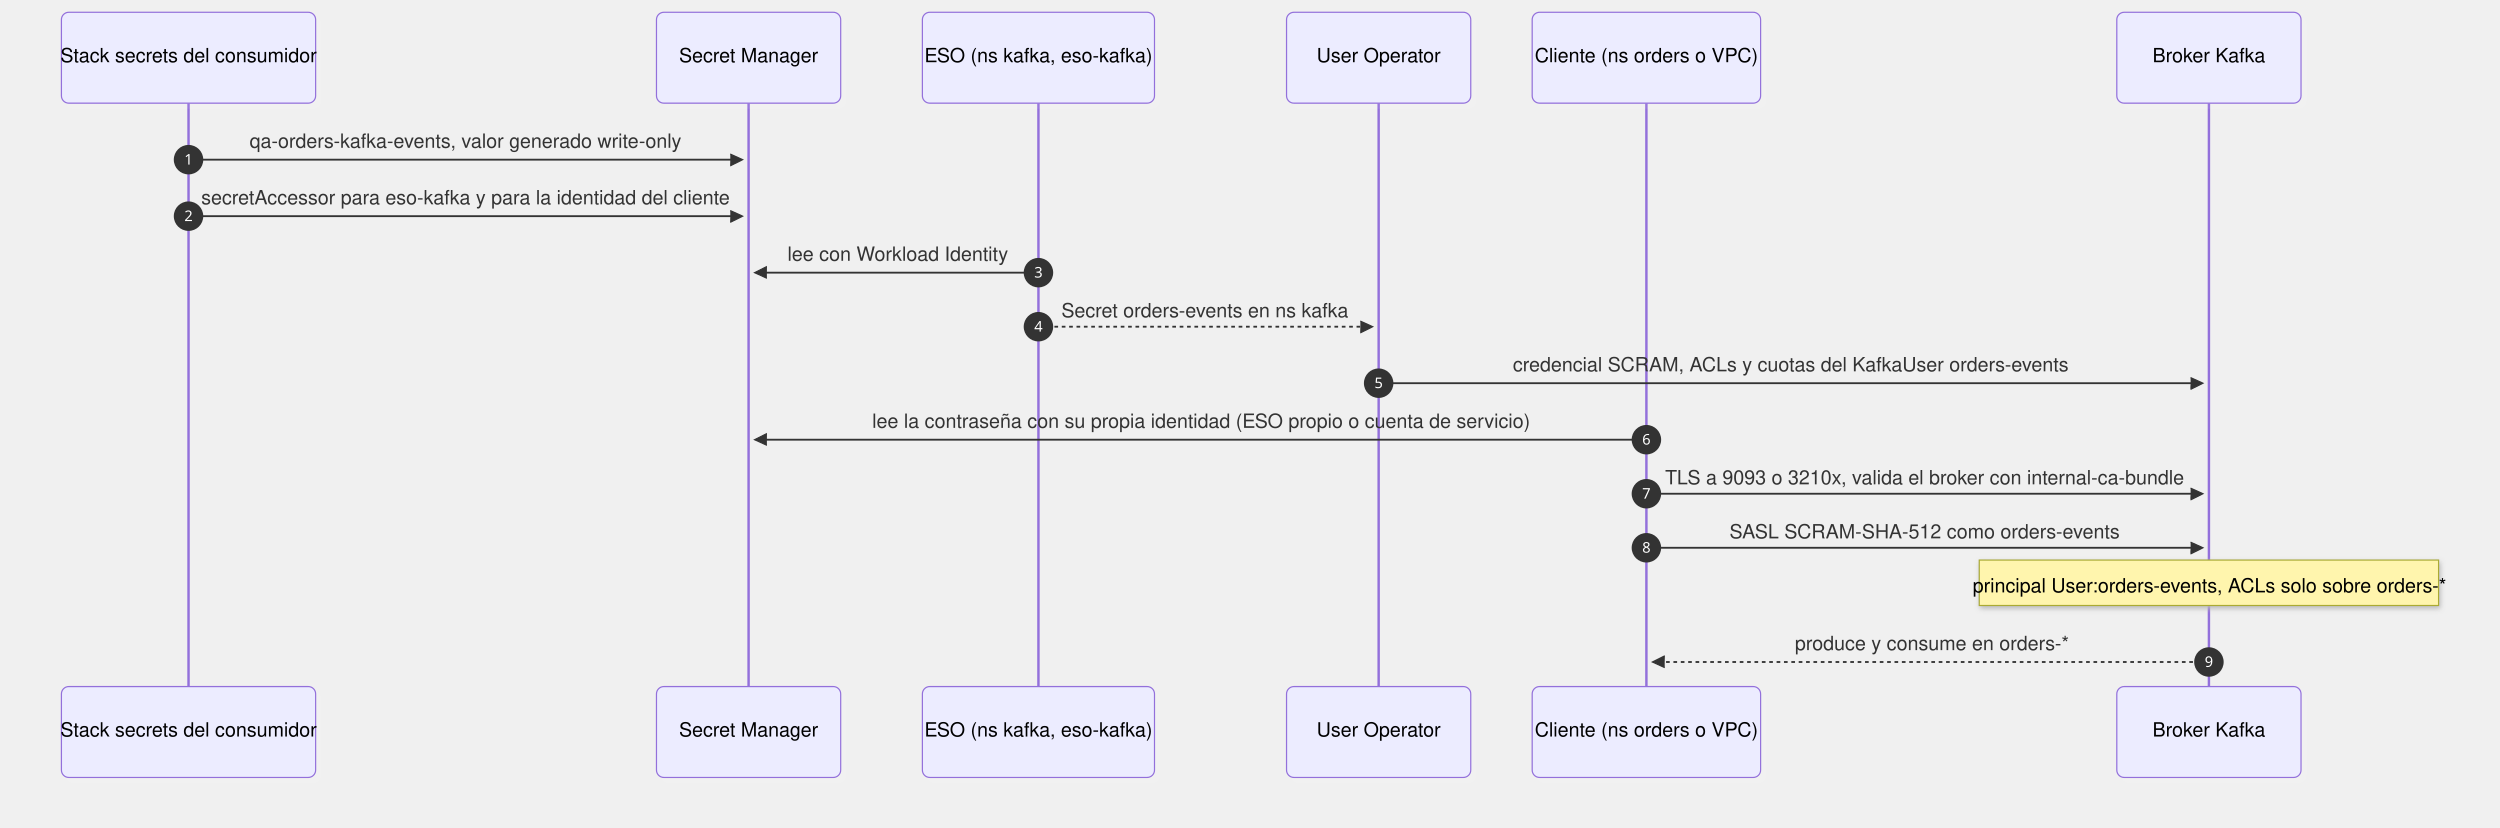
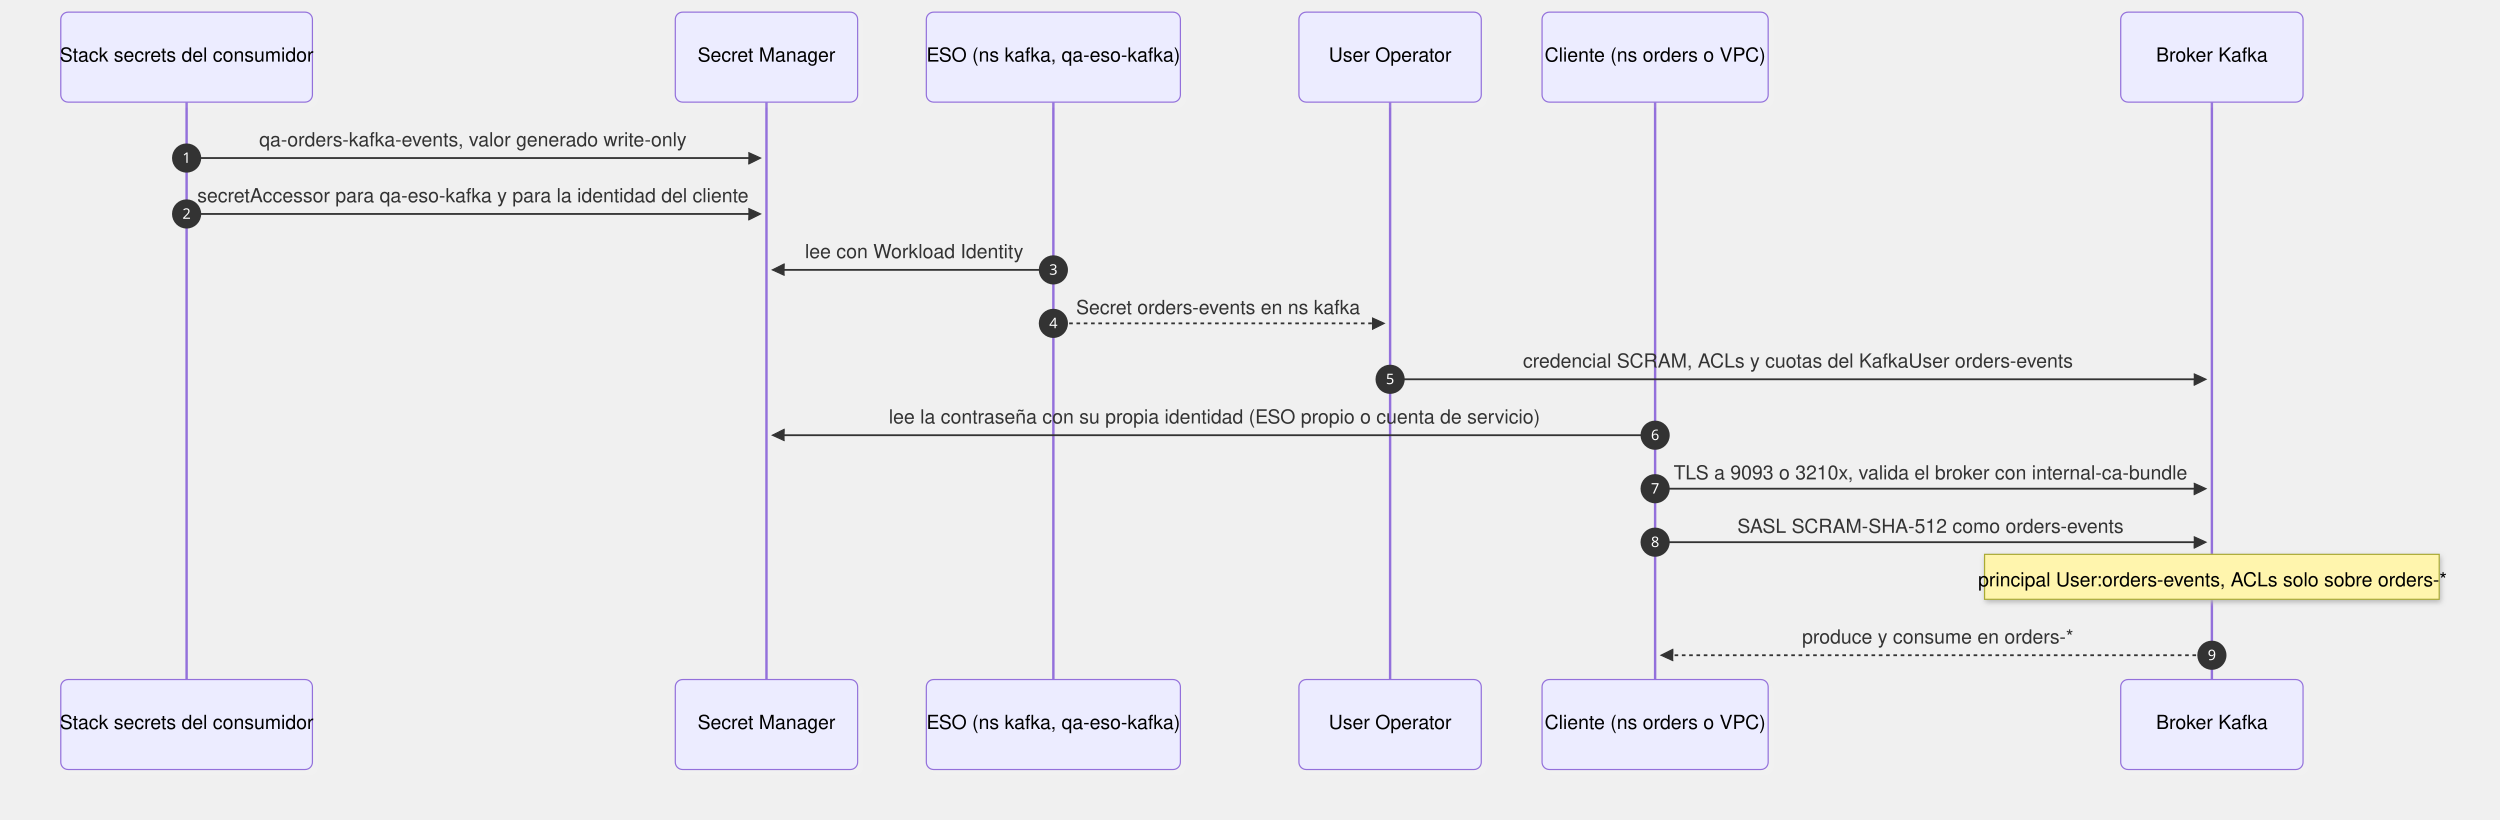
- <svg xmlns="http://www.w3.org/2000/svg" id="my-svg" width="100%" style="max-width: 2035.5px; background-color: white;" viewBox="-50 -10 2035.5 674" role="graphics-document document" aria-roledescription="sequence">
+ <svg xmlns="http://www.w3.org/2000/svg" id="my-svg" width="100%" style="max-width: 2056.5px; background-color: white;" viewBox="-50 -10 2056.5 674" role="graphics-document document" aria-roledescription="sequence">
  <g>
-     <rect x="1673.5" y="549" fill="#eaeaea" stroke="#666" width="150" height="74" name="K" rx="6" ry="6" class="actor actor-bottom" data-look="neo" filter="url(#my-svg-drop-shadow)" />
-     <text x="1748.5" y="586" dominant-baseline="central" alignment-baseline="central" class="actor actor-box" style="text-anchor: middle; font-size: 16px; font-weight: 400;">
-       <tspan x="1748.5" dy="0">Broker Kafka</tspan>
+     <rect x="1694.5" y="549" fill="#eaeaea" stroke="#666" width="150" height="74" name="K" rx="6" ry="6" class="actor actor-bottom" data-look="neo" filter="url(#my-svg-drop-shadow)" />
+     <text x="1769.5" y="586" dominant-baseline="central" alignment-baseline="central" class="actor actor-box" style="text-anchor: middle; font-size: 16px; font-weight: 400;">
+       <tspan x="1769.5" dy="0">Broker Kafka</tspan>
    </text>
  </g>
  <g>
-     <rect x="1197.5" y="549" fill="#eaeaea" stroke="#666" width="186" height="74" name="C" rx="6" ry="6" class="actor actor-bottom" data-look="neo" filter="url(#my-svg-drop-shadow)" />
-     <text x="1290.5" y="586" dominant-baseline="central" alignment-baseline="central" class="actor actor-box" style="text-anchor: middle; font-size: 16px; font-weight: 400;">
-       <tspan x="1290.5" dy="0">Cliente (ns orders o VPC)</tspan>
+     <rect x="1218.5" y="549" fill="#eaeaea" stroke="#666" width="186" height="74" name="C" rx="6" ry="6" class="actor actor-bottom" data-look="neo" filter="url(#my-svg-drop-shadow)" />
+     <text x="1311.5" y="586" dominant-baseline="central" alignment-baseline="central" class="actor actor-box" style="text-anchor: middle; font-size: 16px; font-weight: 400;">
+       <tspan x="1311.5" dy="0">Cliente (ns orders o VPC)</tspan>
    </text>
  </g>
  <g>
-     <rect x="997.5" y="549" fill="#eaeaea" stroke="#666" width="150" height="74" name="UO" rx="6" ry="6" class="actor actor-bottom" data-look="neo" filter="url(#my-svg-drop-shadow)" />
-     <text x="1072.5" y="586" dominant-baseline="central" alignment-baseline="central" class="actor actor-box" style="text-anchor: middle; font-size: 16px; font-weight: 400;">
-       <tspan x="1072.5" dy="0">User Operator</tspan>
+     <rect x="1018.5" y="549" fill="#eaeaea" stroke="#666" width="150" height="74" name="UO" rx="6" ry="6" class="actor actor-bottom" data-look="neo" filter="url(#my-svg-drop-shadow)" />
+     <text x="1093.5" y="586" dominant-baseline="central" alignment-baseline="central" class="actor actor-box" style="text-anchor: middle; font-size: 16px; font-weight: 400;">
+       <tspan x="1093.5" dy="0">User Operator</tspan>
    </text>
  </g>
  <g>
-     <rect x="701" y="549" fill="#eaeaea" stroke="#666" width="189" height="74" name="ESO" rx="6" ry="6" class="actor actor-bottom" data-look="neo" filter="url(#my-svg-drop-shadow)" />
-     <text x="795.5" y="586" dominant-baseline="central" alignment-baseline="central" class="actor actor-box" style="text-anchor: middle; font-size: 16px; font-weight: 400;">
-       <tspan x="795.5" dy="0">ESO (ns kafka, eso-kafka)</tspan>
+     <rect x="712" y="549" fill="#eaeaea" stroke="#666" width="209" height="74" name="ESO" rx="6" ry="6" class="actor actor-bottom" data-look="neo" filter="url(#my-svg-drop-shadow)" />
+     <text x="816.5" y="586" dominant-baseline="central" alignment-baseline="central" class="actor actor-box" style="text-anchor: middle; font-size: 16px; font-weight: 400;">
+       <tspan x="816.5" dy="0">ESO (ns kafka, qa-eso-kafka)</tspan>
    </text>
  </g>
  <g>
-     <rect x="484.5" y="549" fill="#eaeaea" stroke="#666" width="150" height="74" name="SM" rx="6" ry="6" class="actor actor-bottom" data-look="neo" filter="url(#my-svg-drop-shadow)" />
-     <text x="559.5" y="586" dominant-baseline="central" alignment-baseline="central" class="actor actor-box" style="text-anchor: middle; font-size: 16px; font-weight: 400;">
-       <tspan x="559.5" dy="0">Secret Manager</tspan>
+     <rect x="505.5" y="549" fill="#eaeaea" stroke="#666" width="150" height="74" name="SM" rx="6" ry="6" class="actor actor-bottom" data-look="neo" filter="url(#my-svg-drop-shadow)" />
+     <text x="580.5" y="586" dominant-baseline="central" alignment-baseline="central" class="actor actor-box" style="text-anchor: middle; font-size: 16px; font-weight: 400;">
+       <tspan x="580.5" dy="0">Secret Manager</tspan>
    </text>
  </g>
  <g>
    <rect x="0" y="549" fill="#eaeaea" stroke="#666" width="207" height="74" name="SS" rx="6" ry="6" class="actor actor-bottom" data-look="neo" filter="url(#my-svg-drop-shadow)" />
    <text x="103.5" y="586" dominant-baseline="central" alignment-baseline="central" class="actor actor-box" style="text-anchor: middle; font-size: 16px; font-weight: 400;">
      <tspan x="103.5" dy="0">Stack secrets del consumidor</tspan>
    </text>
  </g>
  <g>
-     <line id="actor5" x1="1748.5" y1="74" x2="1748.5" y2="549" class="actor-line 200" stroke-width="0.5px" stroke="#999" name="K" data-et="life-line" data-id="K" />
+     <line id="actor5" x1="1769.5" y1="74" x2="1769.5" y2="549" class="actor-line 200" stroke-width="0.5px" stroke="#999" name="K" data-et="life-line" data-id="K" />
    <g id="root-5" data-look="neo" data-et="participant" data-type="participant" data-id="K">
-       <rect x="1673.5" y="0" fill="#eaeaea" stroke="#666" width="150" height="74" name="K" rx="6" ry="6" class="actor actor-top" data-look="neo" filter="url(#my-svg-drop-shadow)" />
-       <text x="1748.5" y="37" dominant-baseline="central" alignment-baseline="central" class="actor actor-box" style="text-anchor: middle; font-size: 16px; font-weight: 400;">
-         <tspan x="1748.5" dy="0">Broker Kafka</tspan>
+       <rect x="1694.5" y="0" fill="#eaeaea" stroke="#666" width="150" height="74" name="K" rx="6" ry="6" class="actor actor-top" data-look="neo" filter="url(#my-svg-drop-shadow)" />
+       <text x="1769.5" y="37" dominant-baseline="central" alignment-baseline="central" class="actor actor-box" style="text-anchor: middle; font-size: 16px; font-weight: 400;">
+         <tspan x="1769.5" dy="0">Broker Kafka</tspan>
      </text>
    </g>
  </g>
  <g>
-     <line id="actor4" x1="1290.5" y1="74" x2="1290.5" y2="549" class="actor-line 200" stroke-width="0.5px" stroke="#999" name="C" data-et="life-line" data-id="C" />
+     <line id="actor4" x1="1311.5" y1="74" x2="1311.5" y2="549" class="actor-line 200" stroke-width="0.5px" stroke="#999" name="C" data-et="life-line" data-id="C" />
    <g id="root-4" data-look="neo" data-et="participant" data-type="participant" data-id="C">
-       <rect x="1197.5" y="0" fill="#eaeaea" stroke="#666" width="186" height="74" name="C" rx="6" ry="6" class="actor actor-top" data-look="neo" filter="url(#my-svg-drop-shadow)" />
-       <text x="1290.5" y="37" dominant-baseline="central" alignment-baseline="central" class="actor actor-box" style="text-anchor: middle; font-size: 16px; font-weight: 400;">
-         <tspan x="1290.5" dy="0">Cliente (ns orders o VPC)</tspan>
+       <rect x="1218.5" y="0" fill="#eaeaea" stroke="#666" width="186" height="74" name="C" rx="6" ry="6" class="actor actor-top" data-look="neo" filter="url(#my-svg-drop-shadow)" />
+       <text x="1311.5" y="37" dominant-baseline="central" alignment-baseline="central" class="actor actor-box" style="text-anchor: middle; font-size: 16px; font-weight: 400;">
+         <tspan x="1311.5" dy="0">Cliente (ns orders o VPC)</tspan>
      </text>
    </g>
  </g>
  <g>
-     <line id="actor3" x1="1072.5" y1="74" x2="1072.5" y2="549" class="actor-line 200" stroke-width="0.5px" stroke="#999" name="UO" data-et="life-line" data-id="UO" />
+     <line id="actor3" x1="1093.5" y1="74" x2="1093.5" y2="549" class="actor-line 200" stroke-width="0.5px" stroke="#999" name="UO" data-et="life-line" data-id="UO" />
    <g id="root-3" data-look="neo" data-et="participant" data-type="participant" data-id="UO">
-       <rect x="997.5" y="0" fill="#eaeaea" stroke="#666" width="150" height="74" name="UO" rx="6" ry="6" class="actor actor-top" data-look="neo" filter="url(#my-svg-drop-shadow)" />
-       <text x="1072.5" y="37" dominant-baseline="central" alignment-baseline="central" class="actor actor-box" style="text-anchor: middle; font-size: 16px; font-weight: 400;">
-         <tspan x="1072.5" dy="0">User Operator</tspan>
+       <rect x="1018.5" y="0" fill="#eaeaea" stroke="#666" width="150" height="74" name="UO" rx="6" ry="6" class="actor actor-top" data-look="neo" filter="url(#my-svg-drop-shadow)" />
+       <text x="1093.5" y="37" dominant-baseline="central" alignment-baseline="central" class="actor actor-box" style="text-anchor: middle; font-size: 16px; font-weight: 400;">
+         <tspan x="1093.5" dy="0">User Operator</tspan>
      </text>
    </g>
  </g>
  <g>
-     <line id="actor2" x1="795.5" y1="74" x2="795.5" y2="549" class="actor-line 200" stroke-width="0.5px" stroke="#999" name="ESO" data-et="life-line" data-id="ESO" />
+     <line id="actor2" x1="816.5" y1="74" x2="816.5" y2="549" class="actor-line 200" stroke-width="0.5px" stroke="#999" name="ESO" data-et="life-line" data-id="ESO" />
    <g id="root-2" data-look="neo" data-et="participant" data-type="participant" data-id="ESO">
-       <rect x="701" y="0" fill="#eaeaea" stroke="#666" width="189" height="74" name="ESO" rx="6" ry="6" class="actor actor-top" data-look="neo" filter="url(#my-svg-drop-shadow)" />
-       <text x="795.5" y="37" dominant-baseline="central" alignment-baseline="central" class="actor actor-box" style="text-anchor: middle; font-size: 16px; font-weight: 400;">
-         <tspan x="795.5" dy="0">ESO (ns kafka, eso-kafka)</tspan>
+       <rect x="712" y="0" fill="#eaeaea" stroke="#666" width="209" height="74" name="ESO" rx="6" ry="6" class="actor actor-top" data-look="neo" filter="url(#my-svg-drop-shadow)" />
+       <text x="816.5" y="37" dominant-baseline="central" alignment-baseline="central" class="actor actor-box" style="text-anchor: middle; font-size: 16px; font-weight: 400;">
+         <tspan x="816.5" dy="0">ESO (ns kafka, qa-eso-kafka)</tspan>
      </text>
    </g>
  </g>
  <g>
-     <line id="actor1" x1="559.5" y1="74" x2="559.5" y2="549" class="actor-line 200" stroke-width="0.5px" stroke="#999" name="SM" data-et="life-line" data-id="SM" />
+     <line id="actor1" x1="580.5" y1="74" x2="580.5" y2="549" class="actor-line 200" stroke-width="0.5px" stroke="#999" name="SM" data-et="life-line" data-id="SM" />
    <g id="root-1" data-look="neo" data-et="participant" data-type="participant" data-id="SM">
-       <rect x="484.5" y="0" fill="#eaeaea" stroke="#666" width="150" height="74" name="SM" rx="6" ry="6" class="actor actor-top" data-look="neo" filter="url(#my-svg-drop-shadow)" />
-       <text x="559.5" y="37" dominant-baseline="central" alignment-baseline="central" class="actor actor-box" style="text-anchor: middle; font-size: 16px; font-weight: 400;">
-         <tspan x="559.5" dy="0">Secret Manager</tspan>
+       <rect x="505.5" y="0" fill="#eaeaea" stroke="#666" width="150" height="74" name="SM" rx="6" ry="6" class="actor actor-top" data-look="neo" filter="url(#my-svg-drop-shadow)" />
+       <text x="580.5" y="37" dominant-baseline="central" alignment-baseline="central" class="actor actor-box" style="text-anchor: middle; font-size: 16px; font-weight: 400;">
+         <tspan x="580.5" dy="0">Secret Manager</tspan>
      </text>
    </g>
  </g>
  <g>
    <line id="actor0" x1="103.5" y1="74" x2="103.5" y2="549" class="actor-line 200" stroke-width="0.5px" stroke="#999" name="SS" data-et="life-line" data-id="SS" />
    <g id="root-0" data-look="neo" data-et="participant" data-type="participant" data-id="SS">
      <rect x="0" y="0" fill="#eaeaea" stroke="#666" width="207" height="74" name="SS" rx="6" ry="6" class="actor actor-top" data-look="neo" filter="url(#my-svg-drop-shadow)" />
      <text x="103.5" y="37" dominant-baseline="central" alignment-baseline="central" class="actor actor-box" style="text-anchor: middle; font-size: 16px; font-weight: 400;">
        <tspan x="103.5" dy="0">Stack secrets del consumidor</tspan>
      </text>
    </g>
  </g>
  <style>#my-svg{font-family:Helvetica,Arial,sans-serif;font-size:16px;fill:#333;}@keyframes edge-animation-frame{from{stroke-dashoffset:0;}}@keyframes dash{to{stroke-dashoffset:0;}}#my-svg .edge-animation-slow{stroke-dasharray:9,5!important;stroke-dashoffset:900;animation:dash 50s linear infinite;stroke-linecap:round;}#my-svg .edge-animation-fast{stroke-dasharray:9,5!important;stroke-dashoffset:900;animation:dash 20s linear infinite;stroke-linecap:round;}#my-svg .error-icon{fill:#552222;}#my-svg .error-text{fill:#552222;stroke:#552222;}#my-svg .edge-thickness-normal{stroke-width:1px;}#my-svg .edge-thickness-thick{stroke-width:3.5px;}#my-svg .edge-pattern-solid{stroke-dasharray:0;}#my-svg .edge-thickness-invisible{stroke-width:0;fill:none;}#my-svg .edge-pattern-dashed{stroke-dasharray:3;}#my-svg .edge-pattern-dotted{stroke-dasharray:2;}#my-svg .marker{fill:#333333;stroke:#333333;}#my-svg .marker.cross{stroke:#333333;}#my-svg svg{font-family:Helvetica,Arial,sans-serif;font-size:16px;}#my-svg p{margin:0;}#my-svg .actor{stroke:#9370DB;fill:#ECECFF;stroke-width:1;}#my-svg rect.actor.outer-path[data-look="neo"]{filter:drop-shadow(1px 2px 2px rgba(185, 185, 185, 1));}#my-svg rect.note[data-look="neo"]{stroke:#aaaa33;fill:#fff5ad;filter:drop-shadow(1px 2px 2px rgba(185, 185, 185, 1));}#my-svg text.actor&gt;tspan{fill:black;stroke:none;}#my-svg .actor-line{stroke:#9370DB;}#my-svg .innerArc{stroke-width:1.5;stroke-dasharray:none;}#my-svg .messageLine0{stroke-width:1.5;stroke-dasharray:none;stroke:#333;}#my-svg .messageLine1{stroke-width:1.5;stroke-dasharray:2,2;stroke:#333;}#my-svg [id$="-arrowhead"] path{fill:#333;stroke:#333;}#my-svg .sequenceNumber{fill:white;}#my-svg [id$="-sequencenumber"]{fill:#333;}#my-svg [id$="-crosshead"] path{fill:#333;stroke:#333;}#my-svg .messageText{fill:#333;stroke:none;}#my-svg .labelBox{stroke:#9370DB;fill:#ECECFF;filter:drop-shadow(1px 2px 2px rgba(185, 185, 185, 1));}#my-svg .labelText,#my-svg .labelText&gt;tspan{fill:black;stroke:none;}#my-svg .loopText,#my-svg .loopText&gt;tspan{fill:black;stroke:none;}#my-svg .sectionTitle,#my-svg .sectionTitle&gt;tspan{fill:black;stroke:none;}#my-svg .loopLine{stroke-width:2px;stroke-dasharray:2,2;stroke:#9370DB;fill:#9370DB;}#my-svg .note{stroke:#aaaa33;fill:#fff5ad;}#my-svg .noteText,#my-svg .noteText&gt;tspan{fill:black;stroke:none;}#my-svg .activation0{fill:#f4f4f4;stroke:#666;}#my-svg .activation1{fill:#f4f4f4;stroke:#666;}#my-svg .activation2{fill:#f4f4f4;stroke:#666;}#my-svg .actorPopupMenu{position:absolute;}#my-svg .actorPopupMenuPanel{position:absolute;fill:#ECECFF;box-shadow:0px 8px 16px 0px rgba(0,0,0,0.2);filter:drop-shadow(3px 5px 2px rgb(0 0 0 / 0.4));}#my-svg .actor-man circle,#my-svg line{fill:#ECECFF;stroke-width:2px;}#my-svg g rect.rect{filter:drop-shadow(1px 2px 2px rgba(185, 185, 185, 1));stroke:#9370DB;}#my-svg .node .neo-node{stroke:#9370DB;}#my-svg [data-look="neo"].node rect,#my-svg [data-look="neo"].cluster rect,#my-svg [data-look="neo"].node polygon{stroke:#9370DB;filter:drop-shadow(1px 2px 2px rgba(185, 185, 185, 1));}#my-svg [data-look="neo"].swimlane.cluster rect{filter:none;}#my-svg [data-look="neo"].node path{stroke:#9370DB;stroke-width:1px;}#my-svg [data-look="neo"].node .outer-path{filter:drop-shadow(1px 2px 2px rgba(185, 185, 185, 1));}#my-svg [data-look="neo"].node .neo-line path{stroke:#9370DB;filter:none;}#my-svg [data-look="neo"].node circle{stroke:#9370DB;filter:drop-shadow(1px 2px 2px rgba(185, 185, 185, 1));}#my-svg [data-look="neo"].node circle .state-start{fill:#000000;}#my-svg [data-look="neo"].icon-shape .icon{fill:#9370DB;filter:drop-shadow(1px 2px 2px rgba(185, 185, 185, 1));}#my-svg [data-look="neo"].icon-shape .icon-neo path{stroke:#9370DB;filter:drop-shadow(1px 2px 2px rgba(185, 185, 185, 1));}#my-svg :root{--mermaid-font-family:"trebuchet ms",verdana,arial,sans-serif;}</style>
  <g />
  <defs>
    <symbol id="my-svg-computer" width="24" height="24">
      <path transform="scale(.5)" d="M2 2v13h20v-13h-20zm18 11h-16v-9h16v9zm-10.228 6l.466-1h3.524l.467 1h-4.457zm14.228 3h-24l2-6h2.104l-1.33 4h18.45l-1.297-4h2.073l2 6zm-5-10h-14v-7h14v7z" />
    </symbol>
  </defs>
  <defs>
    <symbol id="my-svg-database" fill-rule="evenodd" clip-rule="evenodd">
      <path transform="scale(.5)" d="M12.258.001l.256.004.255.005.253.008.251.01.249.012.247.015.246.016.242.019.241.02.239.023.236.024.233.027.231.028.229.031.225.032.223.034.22.036.217.038.214.04.211.041.208.043.205.045.201.046.198.048.194.05.191.051.187.053.183.054.18.056.175.057.172.059.168.06.163.061.16.063.155.064.15.066.074.033.073.033.071.034.07.034.069.035.068.035.067.035.066.035.064.036.064.036.062.036.06.036.06.037.058.037.058.037.055.038.055.038.053.038.052.038.051.039.05.039.048.039.047.039.045.04.044.04.043.04.041.04.04.041.039.041.037.041.036.041.034.041.033.042.032.042.03.042.029.042.027.042.026.043.024.043.023.043.021.043.02.043.018.044.017.043.015.044.013.044.012.044.011.045.009.044.007.045.006.045.004.045.002.045.001.045v17l-.001.045-.002.045-.004.045-.006.045-.007.045-.009.044-.011.045-.012.044-.013.044-.015.044-.017.043-.018.044-.02.043-.021.043-.023.043-.024.043-.026.043-.027.042-.029.042-.03.042-.032.042-.033.042-.034.041-.036.041-.037.041-.039.041-.04.041-.041.04-.043.04-.044.04-.045.04-.047.039-.048.039-.05.039-.051.039-.052.038-.053.038-.055.038-.055.038-.058.037-.058.037-.06.037-.06.036-.062.036-.064.036-.064.036-.066.035-.067.035-.068.035-.069.035-.07.034-.071.034-.073.033-.074.033-.15.066-.155.064-.16.063-.163.061-.168.06-.172.059-.175.057-.18.056-.183.054-.187.053-.191.051-.194.05-.198.048-.201.046-.205.045-.208.043-.211.041-.214.04-.217.038-.22.036-.223.034-.225.032-.229.031-.231.028-.233.027-.236.024-.239.023-.241.02-.242.019-.246.016-.247.015-.249.012-.251.01-.253.008-.255.005-.256.004-.258.001-.258-.001-.256-.004-.255-.005-.253-.008-.251-.01-.249-.012-.247-.015-.245-.016-.243-.019-.241-.02-.238-.023-.236-.024-.234-.027-.231-.028-.228-.031-.226-.032-.223-.034-.22-.036-.217-.038-.214-.04-.211-.041-.208-.043-.204-.045-.201-.046-.198-.048-.195-.05-.19-.051-.187-.053-.184-.054-.179-.056-.176-.057-.172-.059-.167-.06-.164-.061-.159-.063-.155-.064-.151-.066-.074-.033-.072-.033-.072-.034-.07-.034-.069-.035-.068-.035-.067-.035-.066-.035-.064-.036-.063-.036-.062-.036-.061-.036-.06-.037-.058-.037-.057-.037-.056-.038-.055-.038-.053-.038-.052-.038-.051-.039-.049-.039-.049-.039-.046-.039-.046-.04-.044-.04-.043-.04-.041-.04-.04-.041-.039-.041-.037-.041-.036-.041-.034-.041-.033-.042-.032-.042-.03-.042-.029-.042-.027-.042-.026-.043-.024-.043-.023-.043-.021-.043-.02-.043-.018-.044-.017-.043-.015-.044-.013-.044-.012-.044-.011-.045-.009-.044-.007-.045-.006-.045-.004-.045-.002-.045-.001-.045v-17l.001-.045.002-.045.004-.045.006-.045.007-.045.009-.044.011-.045.012-.044.013-.044.015-.044.017-.043.018-.044.02-.043.021-.043.023-.043.024-.043.026-.043.027-.042.029-.042.03-.042.032-.042.033-.042.034-.041.036-.041.037-.041.039-.041.04-.041.041-.04.043-.04.044-.04.046-.04.046-.039.049-.039.049-.039.051-.039.052-.038.053-.038.055-.038.056-.038.057-.037.058-.037.06-.037.061-.036.062-.036.063-.036.064-.036.066-.035.067-.035.068-.035.069-.035.07-.034.072-.034.072-.033.074-.033.151-.066.155-.064.159-.063.164-.061.167-.06.172-.059.176-.057.179-.056.184-.054.187-.053.19-.051.195-.05.198-.048.201-.046.204-.045.208-.043.211-.041.214-.04.217-.038.22-.036.223-.034.226-.032.228-.031.231-.028.234-.027.236-.024.238-.023.241-.02.243-.019.245-.016.247-.015.249-.012.251-.01.253-.008.255-.005.256-.004.258-.001.258.001zm-9.258 20.499v.01l.001.021.003.021.004.022.005.021.006.022.007.022.009.023.01.022.011.023.012.023.013.023.015.023.016.024.017.023.018.024.019.024.021.024.022.025.023.024.024.025.052.049.056.05.061.051.066.051.07.051.075.051.079.052.084.052.088.052.092.052.097.052.102.051.105.052.11.052.114.051.119.051.123.051.127.05.131.05.135.05.139.048.144.049.147.047.152.047.155.047.16.045.163.045.167.043.171.043.176.041.178.041.183.039.187.039.19.037.194.035.197.035.202.033.204.031.209.03.212.029.216.027.219.025.222.024.226.021.23.02.233.018.236.016.24.015.243.012.246.01.249.008.253.005.256.004.259.001.26-.001.257-.004.254-.005.25-.008.247-.011.244-.012.241-.014.237-.016.233-.018.231-.021.226-.021.224-.024.22-.026.216-.027.212-.028.21-.031.205-.031.202-.034.198-.034.194-.036.191-.037.187-.039.183-.04.179-.04.175-.042.172-.043.168-.044.163-.045.16-.046.155-.046.152-.047.148-.048.143-.049.139-.049.136-.05.131-.05.126-.05.123-.051.118-.052.114-.051.11-.052.106-.052.101-.052.096-.052.092-.052.088-.053.083-.051.079-.052.074-.052.07-.051.065-.051.06-.051.056-.05.051-.05.023-.024.023-.025.021-.024.02-.024.019-.024.018-.024.017-.024.015-.023.014-.024.013-.023.012-.023.01-.023.01-.022.008-.022.006-.022.006-.022.004-.022.004-.021.001-.021.001-.021v-4.127l-.077.055-.08.053-.083.054-.085.053-.087.052-.09.052-.093.051-.095.05-.097.05-.1.049-.102.049-.105.048-.106.047-.109.047-.111.046-.114.045-.115.045-.118.044-.12.043-.122.042-.124.042-.126.041-.128.04-.13.04-.132.038-.134.038-.135.037-.138.037-.139.035-.142.035-.143.034-.144.033-.147.032-.148.031-.15.03-.151.03-.153.029-.154.027-.156.027-.158.026-.159.025-.161.024-.162.023-.163.022-.165.021-.166.02-.167.019-.169.018-.169.017-.171.016-.173.015-.173.014-.175.013-.175.012-.177.011-.178.01-.179.008-.179.008-.181.006-.182.005-.182.004-.184.003-.184.002h-.37l-.184-.002-.184-.003-.182-.004-.182-.005-.181-.006-.179-.008-.179-.008-.178-.01-.176-.011-.176-.012-.175-.013-.173-.014-.172-.015-.171-.016-.17-.017-.169-.018-.167-.019-.166-.02-.165-.021-.163-.022-.162-.023-.161-.024-.159-.025-.157-.026-.156-.027-.155-.027-.153-.029-.151-.03-.15-.03-.148-.031-.146-.032-.145-.033-.143-.034-.141-.035-.14-.035-.137-.037-.136-.037-.134-.038-.132-.038-.13-.04-.128-.04-.126-.041-.124-.042-.122-.042-.12-.044-.117-.043-.116-.045-.113-.045-.112-.046-.109-.047-.106-.047-.105-.048-.102-.049-.1-.049-.097-.05-.095-.05-.093-.052-.09-.051-.087-.052-.085-.053-.083-.054-.08-.054-.077-.054v4.127zm0-5.654v.011l.001.021.003.021.004.021.005.022.006.022.007.022.009.022.01.022.011.023.012.023.013.023.015.024.016.023.017.024.018.024.019.024.021.024.022.024.023.025.024.024.052.05.056.05.061.05.066.051.07.051.075.052.079.051.084.052.088.052.092.052.097.052.102.052.105.052.11.051.114.051.119.052.123.05.127.051.131.05.135.049.139.049.144.048.147.048.152.047.155.046.16.045.163.045.167.044.171.042.176.042.178.04.183.04.187.038.19.037.194.036.197.034.202.033.204.032.209.03.212.028.216.027.219.025.222.024.226.022.23.02.233.018.236.016.24.014.243.012.246.01.249.008.253.006.256.003.259.001.26-.001.257-.003.254-.006.25-.008.247-.01.244-.012.241-.015.237-.016.233-.018.231-.02.226-.022.224-.024.22-.025.216-.027.212-.029.21-.03.205-.032.202-.033.198-.035.194-.036.191-.037.187-.039.183-.039.179-.041.175-.042.172-.043.168-.044.163-.045.16-.045.155-.047.152-.047.148-.048.143-.048.139-.05.136-.049.131-.05.126-.051.123-.051.118-.051.114-.052.11-.052.106-.052.101-.052.096-.052.092-.052.088-.052.083-.052.079-.052.074-.051.07-.052.065-.051.06-.05.056-.051.051-.049.023-.025.023-.024.021-.025.02-.024.019-.024.018-.024.017-.024.015-.023.014-.023.013-.024.012-.022.01-.023.01-.023.008-.022.006-.022.006-.022.004-.021.004-.022.001-.021.001-.021v-4.139l-.077.054-.08.054-.083.054-.085.052-.087.053-.09.051-.093.051-.095.051-.097.05-.1.049-.102.049-.105.048-.106.047-.109.047-.111.046-.114.045-.115.044-.118.044-.12.044-.122.042-.124.042-.126.041-.128.04-.13.039-.132.039-.134.038-.135.037-.138.036-.139.036-.142.035-.143.033-.144.033-.147.033-.148.031-.15.03-.151.03-.153.028-.154.028-.156.027-.158.026-.159.025-.161.024-.162.023-.163.022-.165.021-.166.02-.167.019-.169.018-.169.017-.171.016-.173.015-.173.014-.175.013-.175.012-.177.011-.178.009-.179.009-.179.007-.181.007-.182.005-.182.004-.184.003-.184.002h-.37l-.184-.002-.184-.003-.182-.004-.182-.005-.181-.007-.179-.007-.179-.009-.178-.009-.176-.011-.176-.012-.175-.013-.173-.014-.172-.015-.171-.016-.17-.017-.169-.018-.167-.019-.166-.02-.165-.021-.163-.022-.162-.023-.161-.024-.159-.025-.157-.026-.156-.027-.155-.028-.153-.028-.151-.03-.15-.03-.148-.031-.146-.033-.145-.033-.143-.033-.141-.035-.14-.036-.137-.036-.136-.037-.134-.038-.132-.039-.13-.039-.128-.04-.126-.041-.124-.042-.122-.043-.12-.043-.117-.044-.116-.044-.113-.046-.112-.046-.109-.046-.106-.047-.105-.048-.102-.049-.1-.049-.097-.05-.095-.051-.093-.051-.09-.051-.087-.053-.085-.052-.083-.054-.08-.054-.077-.054v4.139zm0-5.666v.011l.001.02.003.022.004.021.005.022.006.021.007.022.009.023.01.022.011.023.012.023.013.023.015.023.016.024.017.024.018.023.019.024.021.025.022.024.023.024.024.025.052.05.056.05.061.05.066.051.07.051.075.052.079.051.084.052.088.052.092.052.097.052.102.052.105.051.11.052.114.051.119.051.123.051.127.05.131.05.135.05.139.049.144.048.147.048.152.047.155.046.16.045.163.045.167.043.171.043.176.042.178.04.183.04.187.038.19.037.194.036.197.034.202.033.204.032.209.03.212.028.216.027.219.025.222.024.226.021.23.02.233.018.236.017.24.014.243.012.246.01.249.008.253.006.256.003.259.001.26-.001.257-.003.254-.006.25-.008.247-.01.244-.013.241-.014.237-.016.233-.018.231-.02.226-.022.224-.024.22-.025.216-.027.212-.029.21-.03.205-.032.202-.033.198-.035.194-.036.191-.037.187-.039.183-.039.179-.041.175-.042.172-.043.168-.044.163-.045.16-.045.155-.047.152-.047.148-.048.143-.049.139-.049.136-.049.131-.051.126-.05.123-.051.118-.052.114-.051.11-.052.106-.052.101-.052.096-.052.092-.052.088-.052.083-.052.079-.052.074-.052.07-.051.065-.051.06-.051.056-.05.051-.049.023-.025.023-.025.021-.024.02-.024.019-.024.018-.024.017-.024.015-.023.014-.024.013-.023.012-.023.01-.022.01-.023.008-.022.006-.022.006-.022.004-.022.004-.021.001-.021.001-.021v-4.153l-.077.054-.08.054-.083.053-.085.053-.087.053-.09.051-.093.051-.095.051-.097.05-.1.049-.102.048-.105.048-.106.048-.109.046-.111.046-.114.046-.115.044-.118.044-.12.043-.122.043-.124.042-.126.041-.128.04-.13.039-.132.039-.134.038-.135.037-.138.036-.139.036-.142.034-.143.034-.144.033-.147.032-.148.032-.15.03-.151.03-.153.028-.154.028-.156.027-.158.026-.159.024-.161.024-.162.023-.163.023-.165.021-.166.02-.167.019-.169.018-.169.017-.171.016-.173.015-.173.014-.175.013-.175.012-.177.01-.178.01-.179.009-.179.007-.181.006-.182.006-.182.004-.184.003-.184.001-.185.001-.185-.001-.184-.001-.184-.003-.182-.004-.182-.006-.181-.006-.179-.007-.179-.009-.178-.01-.176-.01-.176-.012-.175-.013-.173-.014-.172-.015-.171-.016-.17-.017-.169-.018-.167-.019-.166-.02-.165-.021-.163-.023-.162-.023-.161-.024-.159-.024-.157-.026-.156-.027-.155-.028-.153-.028-.151-.03-.15-.03-.148-.032-.146-.032-.145-.033-.143-.034-.141-.034-.14-.036-.137-.036-.136-.037-.134-.038-.132-.039-.13-.039-.128-.041-.126-.041-.124-.041-.122-.043-.12-.043-.117-.044-.116-.044-.113-.046-.112-.046-.109-.046-.106-.048-.105-.048-.102-.048-.1-.05-.097-.049-.095-.051-.093-.051-.09-.052-.087-.052-.085-.053-.083-.053-.08-.054-.077-.054v4.153zm8.74-8.179l-.257.004-.254.005-.25.008-.247.011-.244.012-.241.014-.237.016-.233.018-.231.021-.226.022-.224.023-.22.026-.216.027-.212.028-.21.031-.205.032-.202.033-.198.034-.194.036-.191.038-.187.038-.183.04-.179.041-.175.042-.172.043-.168.043-.163.045-.16.046-.155.046-.152.048-.148.048-.143.048-.139.049-.136.05-.131.05-.126.051-.123.051-.118.051-.114.052-.11.052-.106.052-.101.052-.096.052-.092.052-.088.052-.083.052-.079.052-.074.051-.07.052-.065.051-.06.05-.056.05-.051.05-.023.025-.023.024-.021.024-.02.025-.019.024-.018.024-.017.023-.015.024-.014.023-.013.023-.012.023-.01.023-.01.022-.008.022-.006.023-.006.021-.004.022-.004.021-.001.021-.001.021.001.021.001.021.004.021.004.022.006.021.006.023.008.022.01.022.01.023.012.023.013.023.014.023.015.024.017.023.018.024.019.024.02.025.021.024.023.024.023.025.051.05.056.05.06.05.065.051.07.052.074.051.079.052.083.052.088.052.092.052.096.052.101.052.106.052.11.052.114.052.118.051.123.051.126.051.131.05.136.05.139.049.143.048.148.048.152.048.155.046.16.046.163.045.168.043.172.043.175.042.179.041.183.04.187.038.191.038.194.036.198.034.202.033.205.032.21.031.212.028.216.027.22.026.224.023.226.022.231.021.233.018.237.016.241.014.244.012.247.011.25.008.254.005.257.004.26.001.26-.001.257-.004.254-.005.25-.008.247-.011.244-.012.241-.014.237-.016.233-.018.231-.021.226-.022.224-.023.22-.026.216-.027.212-.028.21-.031.205-.032.202-.033.198-.034.194-.036.191-.038.187-.038.183-.04.179-.041.175-.042.172-.043.168-.043.163-.045.16-.046.155-.046.152-.048.148-.048.143-.048.139-.049.136-.05.131-.05.126-.051.123-.051.118-.051.114-.052.11-.052.106-.052.101-.052.096-.052.092-.052.088-.052.083-.052.079-.052.074-.051.07-.052.065-.051.06-.05.056-.05.051-.05.023-.025.023-.024.021-.024.02-.025.019-.024.018-.024.017-.023.015-.024.014-.023.013-.023.012-.023.01-.023.01-.022.008-.022.006-.023.006-.021.004-.022.004-.021.001-.021.001-.021-.001-.021-.001-.021-.004-.021-.004-.022-.006-.021-.006-.023-.008-.022-.01-.022-.01-.023-.012-.023-.013-.023-.014-.023-.015-.024-.017-.023-.018-.024-.019-.024-.02-.025-.021-.024-.023-.024-.023-.025-.051-.05-.056-.05-.06-.05-.065-.051-.07-.052-.074-.051-.079-.052-.083-.052-.088-.052-.092-.052-.096-.052-.101-.052-.106-.052-.11-.052-.114-.052-.118-.051-.123-.051-.126-.051-.131-.05-.136-.05-.139-.049-.143-.048-.148-.048-.152-.048-.155-.046-.16-.046-.163-.045-.168-.043-.172-.043-.175-.042-.179-.041-.183-.04-.187-.038-.191-.038-.194-.036-.198-.034-.202-.033-.205-.032-.21-.031-.212-.028-.216-.027-.22-.026-.224-.023-.226-.022-.231-.021-.233-.018-.237-.016-.241-.014-.244-.012-.247-.011-.25-.008-.254-.005-.257-.004-.26-.001-.26.001z" />
    </symbol>
  </defs>
  <defs>
    <symbol id="my-svg-clock" width="24" height="24">
      <path transform="scale(.5)" d="M12 2c5.514 0 10 4.486 10 10s-4.486 10-10 10-10-4.486-10-10 4.486-10 10-10zm0-2c-6.627 0-12 5.373-12 12s5.373 12 12 12 12-5.373 12-12-5.373-12-12-12zm5.848 12.459c.202.038.202.333.001.372-1.907.361-6.045 1.111-6.547 1.111-.719 0-1.301-.582-1.301-1.301 0-.512.77-5.447 1.125-7.445.034-.192.312-.181.343.014l.985 6.238 5.394 1.011z" />
    </symbol>
  </defs>
  <defs>
    <marker id="my-svg-arrowhead" refX="7.9" refY="5" markerUnits="userSpaceOnUse" markerWidth="12" markerHeight="12" orient="auto-start-reverse">
      <path d="M -1 0 L 10 5 L 0 10 z" />
    </marker>
  </defs>
  <defs>
    <marker id="my-svg-crosshead" markerWidth="15" markerHeight="8" orient="auto" refX="4" refY="4.5">
      <path fill="none" stroke="#000000" stroke-width="1pt" d="M 1,2 L 6,7 M 6,2 L 1,7" style="stroke-dasharray: 0, 0;" />
    </marker>
  </defs>
  <defs>
    <marker id="my-svg-filled-head" refX="15.5" refY="7" markerWidth="20" markerHeight="28" orient="auto">
      <path d="M 18,7 L9,13 L14,7 L9,1 Z" />
    </marker>
  </defs>
  <defs>
    <marker id="my-svg-sequencenumber" refX="15" refY="15" markerWidth="60" markerHeight="40" orient="auto">
      <circle cx="15" cy="15" r="6" />
    </marker>
  </defs>
  <defs>
    <marker id="my-svg-solidTopArrowHead" refX="7.9" refY="7.25" markerUnits="userSpaceOnUse" markerWidth="12" markerHeight="12" orient="auto-start-reverse">
      <path d="M 0 0 L 10 8 L 0 8 z" />
    </marker>
  </defs>
  <defs>
    <marker id="my-svg-solidBottomArrowHead" refX="7.9" refY="0.75" markerUnits="userSpaceOnUse" markerWidth="12" markerHeight="12" orient="auto-start-reverse">
      <path d="M 0 0 L 10 0 L 0 8 z" />
    </marker>
  </defs>
  <defs>
    <marker id="my-svg-stickTopArrowHead" refX="7.5" refY="7" markerUnits="userSpaceOnUse" markerWidth="12" markerHeight="12" orient="auto-start-reverse">
      <path d="M 0 0 L 7 7" stroke="black" stroke-width="1.5" fill="none" />
    </marker>
  </defs>
  <defs>
    <marker id="my-svg-stickBottomArrowHead" refX="7.5" refY="0" markerUnits="userSpaceOnUse" markerWidth="12" markerHeight="12" orient="auto-start-reverse">
      <path d="M 0 7 L 7 0" stroke="black" stroke-width="1.5" fill="none" />
    </marker>
  </defs>
  <defs>
    <filter id="my-svg-drop-shadow" height="130%" width="130%">
      <feDropShadow dx="4" dy="4" stdDeviation="0" flood-opacity="0.06" flood-color="#FFFFFF" />
    </filter>
  </defs>
  <g data-et="note" data-id="i9">
-     <rect x="1561.5" y="446" fill="#EDF2AE" stroke="#666" width="374" height="37" class="note" data-look="neo" />
-     <text x="1749" y="451" text-anchor="middle" dominant-baseline="middle" alignment-baseline="middle" class="noteText" dy="1em" style="font-size: 16px; font-weight: 400;">
-       <tspan x="1749">principal User:orders-events, ACLs solo sobre orders-*</tspan>
+     <rect x="1582.5" y="446" fill="#EDF2AE" stroke="#666" width="374" height="37" class="note" data-look="neo" />
+     <text x="1770" y="451" text-anchor="middle" dominant-baseline="middle" alignment-baseline="middle" class="noteText" dy="1em" style="font-size: 16px; font-weight: 400;">
+       <tspan x="1770">principal User:orders-events, ACLs solo sobre orders-*</tspan>
    </text>
  </g>
-   <text x="329" y="89" text-anchor="middle" dominant-baseline="middle" alignment-baseline="middle" class="messageText" dy="1em" style="font-size: 16px; font-weight: 400;">qa-orders-kafka-events, valor generado write-only</text>
-   <line x1="110.5" y1="120" x2="552.5" y2="120" class="messageLine0" data-et="message" data-id="i1" data-from="SS" data-to="SM" stroke-width="2" stroke="none" marker-end="url(#my-svg-arrowhead)" style="fill: none;" />
+   <text x="339" y="89" text-anchor="middle" dominant-baseline="middle" alignment-baseline="middle" class="messageText" dy="1em" style="font-size: 16px; font-weight: 400;">qa-orders-kafka-events, valor generado write-only</text>
+   <line x1="110.5" y1="120" x2="573.5" y2="120" class="messageLine0" data-et="message" data-id="i1" data-from="SS" data-to="SM" stroke-width="2" stroke="none" marker-end="url(#my-svg-arrowhead)" style="fill: none;" />
  <line x1="103.5" y1="120" x2="103.5" y2="120" stroke-width="0" marker-start="url(#my-svg-sequencenumber)" />
  <text x="103.5" y="124" font-family="sans-serif" font-size="12px" text-anchor="middle" class="sequenceNumber">1</text>
-   <text x="329" y="135" text-anchor="middle" dominant-baseline="middle" alignment-baseline="middle" class="messageText" dy="1em" style="font-size: 16px; font-weight: 400;">secretAccessor para eso-kafka y para la identidad del cliente</text>
-   <line x1="110.5" y1="166" x2="552.5" y2="166" class="messageLine0" data-et="message" data-id="i2" data-from="SS" data-to="SM" stroke-width="2" stroke="none" marker-end="url(#my-svg-arrowhead)" style="fill: none;" />
+   <text x="339" y="135" text-anchor="middle" dominant-baseline="middle" alignment-baseline="middle" class="messageText" dy="1em" style="font-size: 16px; font-weight: 400;">secretAccessor para qa-eso-kafka y para la identidad del cliente</text>
+   <line x1="110.5" y1="166" x2="573.5" y2="166" class="messageLine0" data-et="message" data-id="i2" data-from="SS" data-to="SM" stroke-width="2" stroke="none" marker-end="url(#my-svg-arrowhead)" style="fill: none;" />
  <line x1="103.5" y1="166" x2="103.5" y2="166" stroke-width="0" marker-start="url(#my-svg-sequencenumber)" />
  <text x="103.5" y="170" font-family="sans-serif" font-size="12px" text-anchor="middle" class="sequenceNumber">2</text>
-   <text x="681" y="181" text-anchor="middle" dominant-baseline="middle" alignment-baseline="middle" class="messageText" dy="1em" style="font-size: 16px; font-weight: 400;">lee con Workload Identity</text>
-   <line x1="800.5" y1="212" x2="566.5" y2="212" class="messageLine0" data-et="message" data-id="i3" data-from="ESO" data-to="SM" stroke-width="2" stroke="none" marker-end="url(#my-svg-arrowhead)" style="fill: none;" />
-   <line x1="795.5" y1="212" x2="795.5" y2="212" stroke-width="0" marker-start="url(#my-svg-sequencenumber)" />
-   <text x="795.5" y="216" font-family="sans-serif" font-size="12px" text-anchor="middle" class="sequenceNumber">3</text>
-   <text x="931" y="227" text-anchor="middle" dominant-baseline="middle" alignment-baseline="middle" class="messageText" dy="1em" style="font-size: 16px; font-weight: 400;">Secret orders-events en ns kafka</text>
-   <line x1="802.5" y1="256" x2="1065.5" y2="256" class="messageLine1" data-et="message" data-id="i4" data-from="ESO" data-to="UO" stroke-width="2" stroke="none" marker-end="url(#my-svg-arrowhead)" style="stroke-dasharray: 3, 3; fill: none;" />
-   <line x1="795.5" y1="256" x2="795.5" y2="256" stroke-width="0" marker-start="url(#my-svg-sequencenumber)" />
-   <text x="795.5" y="260" font-family="sans-serif" font-size="12px" text-anchor="middle" class="sequenceNumber">4</text>
-   <text x="1408" y="271" text-anchor="middle" dominant-baseline="middle" alignment-baseline="middle" class="messageText" dy="1em" style="font-size: 16px; font-weight: 400;">credencial SCRAM, ACLs y cuotas del KafkaUser orders-events</text>
-   <line x1="1079.5" y1="302" x2="1741.5" y2="302" class="messageLine0" data-et="message" data-id="i5" data-from="UO" data-to="K" stroke-width="2" stroke="none" marker-end="url(#my-svg-arrowhead)" style="fill: none;" />
-   <line x1="1072.5" y1="302" x2="1072.5" y2="302" stroke-width="0" marker-start="url(#my-svg-sequencenumber)" />
-   <text x="1072.5" y="306" font-family="sans-serif" font-size="12px" text-anchor="middle" class="sequenceNumber">5</text>
-   <text x="928" y="317" text-anchor="middle" dominant-baseline="middle" alignment-baseline="middle" class="messageText" dy="1em" style="font-size: 16px; font-weight: 400;">lee la contraseña con su propia identidad (ESO propio o cuenta de servicio)</text>
-   <line x1="1295.5" y1="348" x2="566.5" y2="348" class="messageLine0" data-et="message" data-id="i6" data-from="C" data-to="SM" stroke-width="2" stroke="none" marker-end="url(#my-svg-arrowhead)" style="fill: none;" />
-   <line x1="1290.5" y1="348" x2="1290.5" y2="348" stroke-width="0" marker-start="url(#my-svg-sequencenumber)" />
-   <text x="1290.5" y="352" font-family="sans-serif" font-size="12px" text-anchor="middle" class="sequenceNumber">6</text>
-   <text x="1517" y="363" text-anchor="middle" dominant-baseline="middle" alignment-baseline="middle" class="messageText" dy="1em" style="font-size: 16px; font-weight: 400;">TLS a 9093 o 3210x, valida el broker con internal-ca-bundle</text>
-   <line x1="1297.5" y1="392" x2="1741.5" y2="392" class="messageLine0" data-et="message" data-id="i7" data-from="C" data-to="K" stroke-width="2" stroke="none" marker-end="url(#my-svg-arrowhead)" style="fill: none;" />
-   <line x1="1290.5" y1="392" x2="1290.5" y2="392" stroke-width="0" marker-start="url(#my-svg-sequencenumber)" />
-   <text x="1290.5" y="396" font-family="sans-serif" font-size="12px" text-anchor="middle" class="sequenceNumber">7</text>
-   <text x="1517" y="407" text-anchor="middle" dominant-baseline="middle" alignment-baseline="middle" class="messageText" dy="1em" style="font-size: 16px; font-weight: 400;">SASL SCRAM-SHA-512 como orders-events</text>
-   <line x1="1297.5" y1="436" x2="1741.5" y2="436" class="messageLine0" data-et="message" data-id="i8" data-from="C" data-to="K" stroke-width="2" stroke="none" marker-end="url(#my-svg-arrowhead)" style="fill: none;" />
-   <line x1="1290.5" y1="436" x2="1290.5" y2="436" stroke-width="0" marker-start="url(#my-svg-sequencenumber)" />
-   <text x="1290.5" y="440" font-family="sans-serif" font-size="12px" text-anchor="middle" class="sequenceNumber">8</text>
-   <text x="1523" y="498" text-anchor="middle" dominant-baseline="middle" alignment-baseline="middle" class="messageText" dy="1em" style="font-size: 16px; font-weight: 400;">produce y consume en orders-*</text>
-   <line x1="1753.5" y1="529" x2="1297.5" y2="529" class="messageLine1" data-et="message" data-id="i10" data-from="K" data-to="C" stroke-width="2" stroke="none" marker-end="url(#my-svg-arrowhead)" style="stroke-dasharray: 3, 3; fill: none;" />
-   <line x1="1748.5" y1="529" x2="1748.5" y2="529" stroke-width="0" marker-start="url(#my-svg-sequencenumber)" />
-   <text x="1748.5" y="533" font-family="sans-serif" font-size="12px" text-anchor="middle" class="sequenceNumber">9</text>
+   <text x="702" y="181" text-anchor="middle" dominant-baseline="middle" alignment-baseline="middle" class="messageText" dy="1em" style="font-size: 16px; font-weight: 400;">lee con Workload Identity</text>
+   <line x1="821.5" y1="212" x2="587.5" y2="212" class="messageLine0" data-et="message" data-id="i3" data-from="ESO" data-to="SM" stroke-width="2" stroke="none" marker-end="url(#my-svg-arrowhead)" style="fill: none;" />
+   <line x1="816.5" y1="212" x2="816.5" y2="212" stroke-width="0" marker-start="url(#my-svg-sequencenumber)" />
+   <text x="816.5" y="216" font-family="sans-serif" font-size="12px" text-anchor="middle" class="sequenceNumber">3</text>
+   <text x="952" y="227" text-anchor="middle" dominant-baseline="middle" alignment-baseline="middle" class="messageText" dy="1em" style="font-size: 16px; font-weight: 400;">Secret orders-events en ns kafka</text>
+   <line x1="823.5" y1="256" x2="1086.5" y2="256" class="messageLine1" data-et="message" data-id="i4" data-from="ESO" data-to="UO" stroke-width="2" stroke="none" marker-end="url(#my-svg-arrowhead)" style="stroke-dasharray: 3, 3; fill: none;" />
+   <line x1="816.5" y1="256" x2="816.5" y2="256" stroke-width="0" marker-start="url(#my-svg-sequencenumber)" />
+   <text x="816.5" y="260" font-family="sans-serif" font-size="12px" text-anchor="middle" class="sequenceNumber">4</text>
+   <text x="1429" y="271" text-anchor="middle" dominant-baseline="middle" alignment-baseline="middle" class="messageText" dy="1em" style="font-size: 16px; font-weight: 400;">credencial SCRAM, ACLs y cuotas del KafkaUser orders-events</text>
+   <line x1="1100.5" y1="302" x2="1762.5" y2="302" class="messageLine0" data-et="message" data-id="i5" data-from="UO" data-to="K" stroke-width="2" stroke="none" marker-end="url(#my-svg-arrowhead)" style="fill: none;" />
+   <line x1="1093.5" y1="302" x2="1093.5" y2="302" stroke-width="0" marker-start="url(#my-svg-sequencenumber)" />
+   <text x="1093.5" y="306" font-family="sans-serif" font-size="12px" text-anchor="middle" class="sequenceNumber">5</text>
+   <text x="949" y="317" text-anchor="middle" dominant-baseline="middle" alignment-baseline="middle" class="messageText" dy="1em" style="font-size: 16px; font-weight: 400;">lee la contraseña con su propia identidad (ESO propio o cuenta de servicio)</text>
+   <line x1="1316.5" y1="348" x2="587.5" y2="348" class="messageLine0" data-et="message" data-id="i6" data-from="C" data-to="SM" stroke-width="2" stroke="none" marker-end="url(#my-svg-arrowhead)" style="fill: none;" />
+   <line x1="1311.5" y1="348" x2="1311.5" y2="348" stroke-width="0" marker-start="url(#my-svg-sequencenumber)" />
+   <text x="1311.5" y="352" font-family="sans-serif" font-size="12px" text-anchor="middle" class="sequenceNumber">6</text>
+   <text x="1538" y="363" text-anchor="middle" dominant-baseline="middle" alignment-baseline="middle" class="messageText" dy="1em" style="font-size: 16px; font-weight: 400;">TLS a 9093 o 3210x, valida el broker con internal-ca-bundle</text>
+   <line x1="1318.5" y1="392" x2="1762.5" y2="392" class="messageLine0" data-et="message" data-id="i7" data-from="C" data-to="K" stroke-width="2" stroke="none" marker-end="url(#my-svg-arrowhead)" style="fill: none;" />
+   <line x1="1311.5" y1="392" x2="1311.5" y2="392" stroke-width="0" marker-start="url(#my-svg-sequencenumber)" />
+   <text x="1311.5" y="396" font-family="sans-serif" font-size="12px" text-anchor="middle" class="sequenceNumber">7</text>
+   <text x="1538" y="407" text-anchor="middle" dominant-baseline="middle" alignment-baseline="middle" class="messageText" dy="1em" style="font-size: 16px; font-weight: 400;">SASL SCRAM-SHA-512 como orders-events</text>
+   <line x1="1318.5" y1="436" x2="1762.5" y2="436" class="messageLine0" data-et="message" data-id="i8" data-from="C" data-to="K" stroke-width="2" stroke="none" marker-end="url(#my-svg-arrowhead)" style="fill: none;" />
+   <line x1="1311.5" y1="436" x2="1311.5" y2="436" stroke-width="0" marker-start="url(#my-svg-sequencenumber)" />
+   <text x="1311.5" y="440" font-family="sans-serif" font-size="12px" text-anchor="middle" class="sequenceNumber">8</text>
+   <text x="1544" y="498" text-anchor="middle" dominant-baseline="middle" alignment-baseline="middle" class="messageText" dy="1em" style="font-size: 16px; font-weight: 400;">produce y consume en orders-*</text>
+   <line x1="1774.5" y1="529" x2="1318.5" y2="529" class="messageLine1" data-et="message" data-id="i10" data-from="K" data-to="C" stroke-width="2" stroke="none" marker-end="url(#my-svg-arrowhead)" style="stroke-dasharray: 3, 3; fill: none;" />
+   <line x1="1769.5" y1="529" x2="1769.5" y2="529" stroke-width="0" marker-start="url(#my-svg-sequencenumber)" />
+   <text x="1769.5" y="533" font-family="sans-serif" font-size="12px" text-anchor="middle" class="sequenceNumber">9</text>
</svg>
